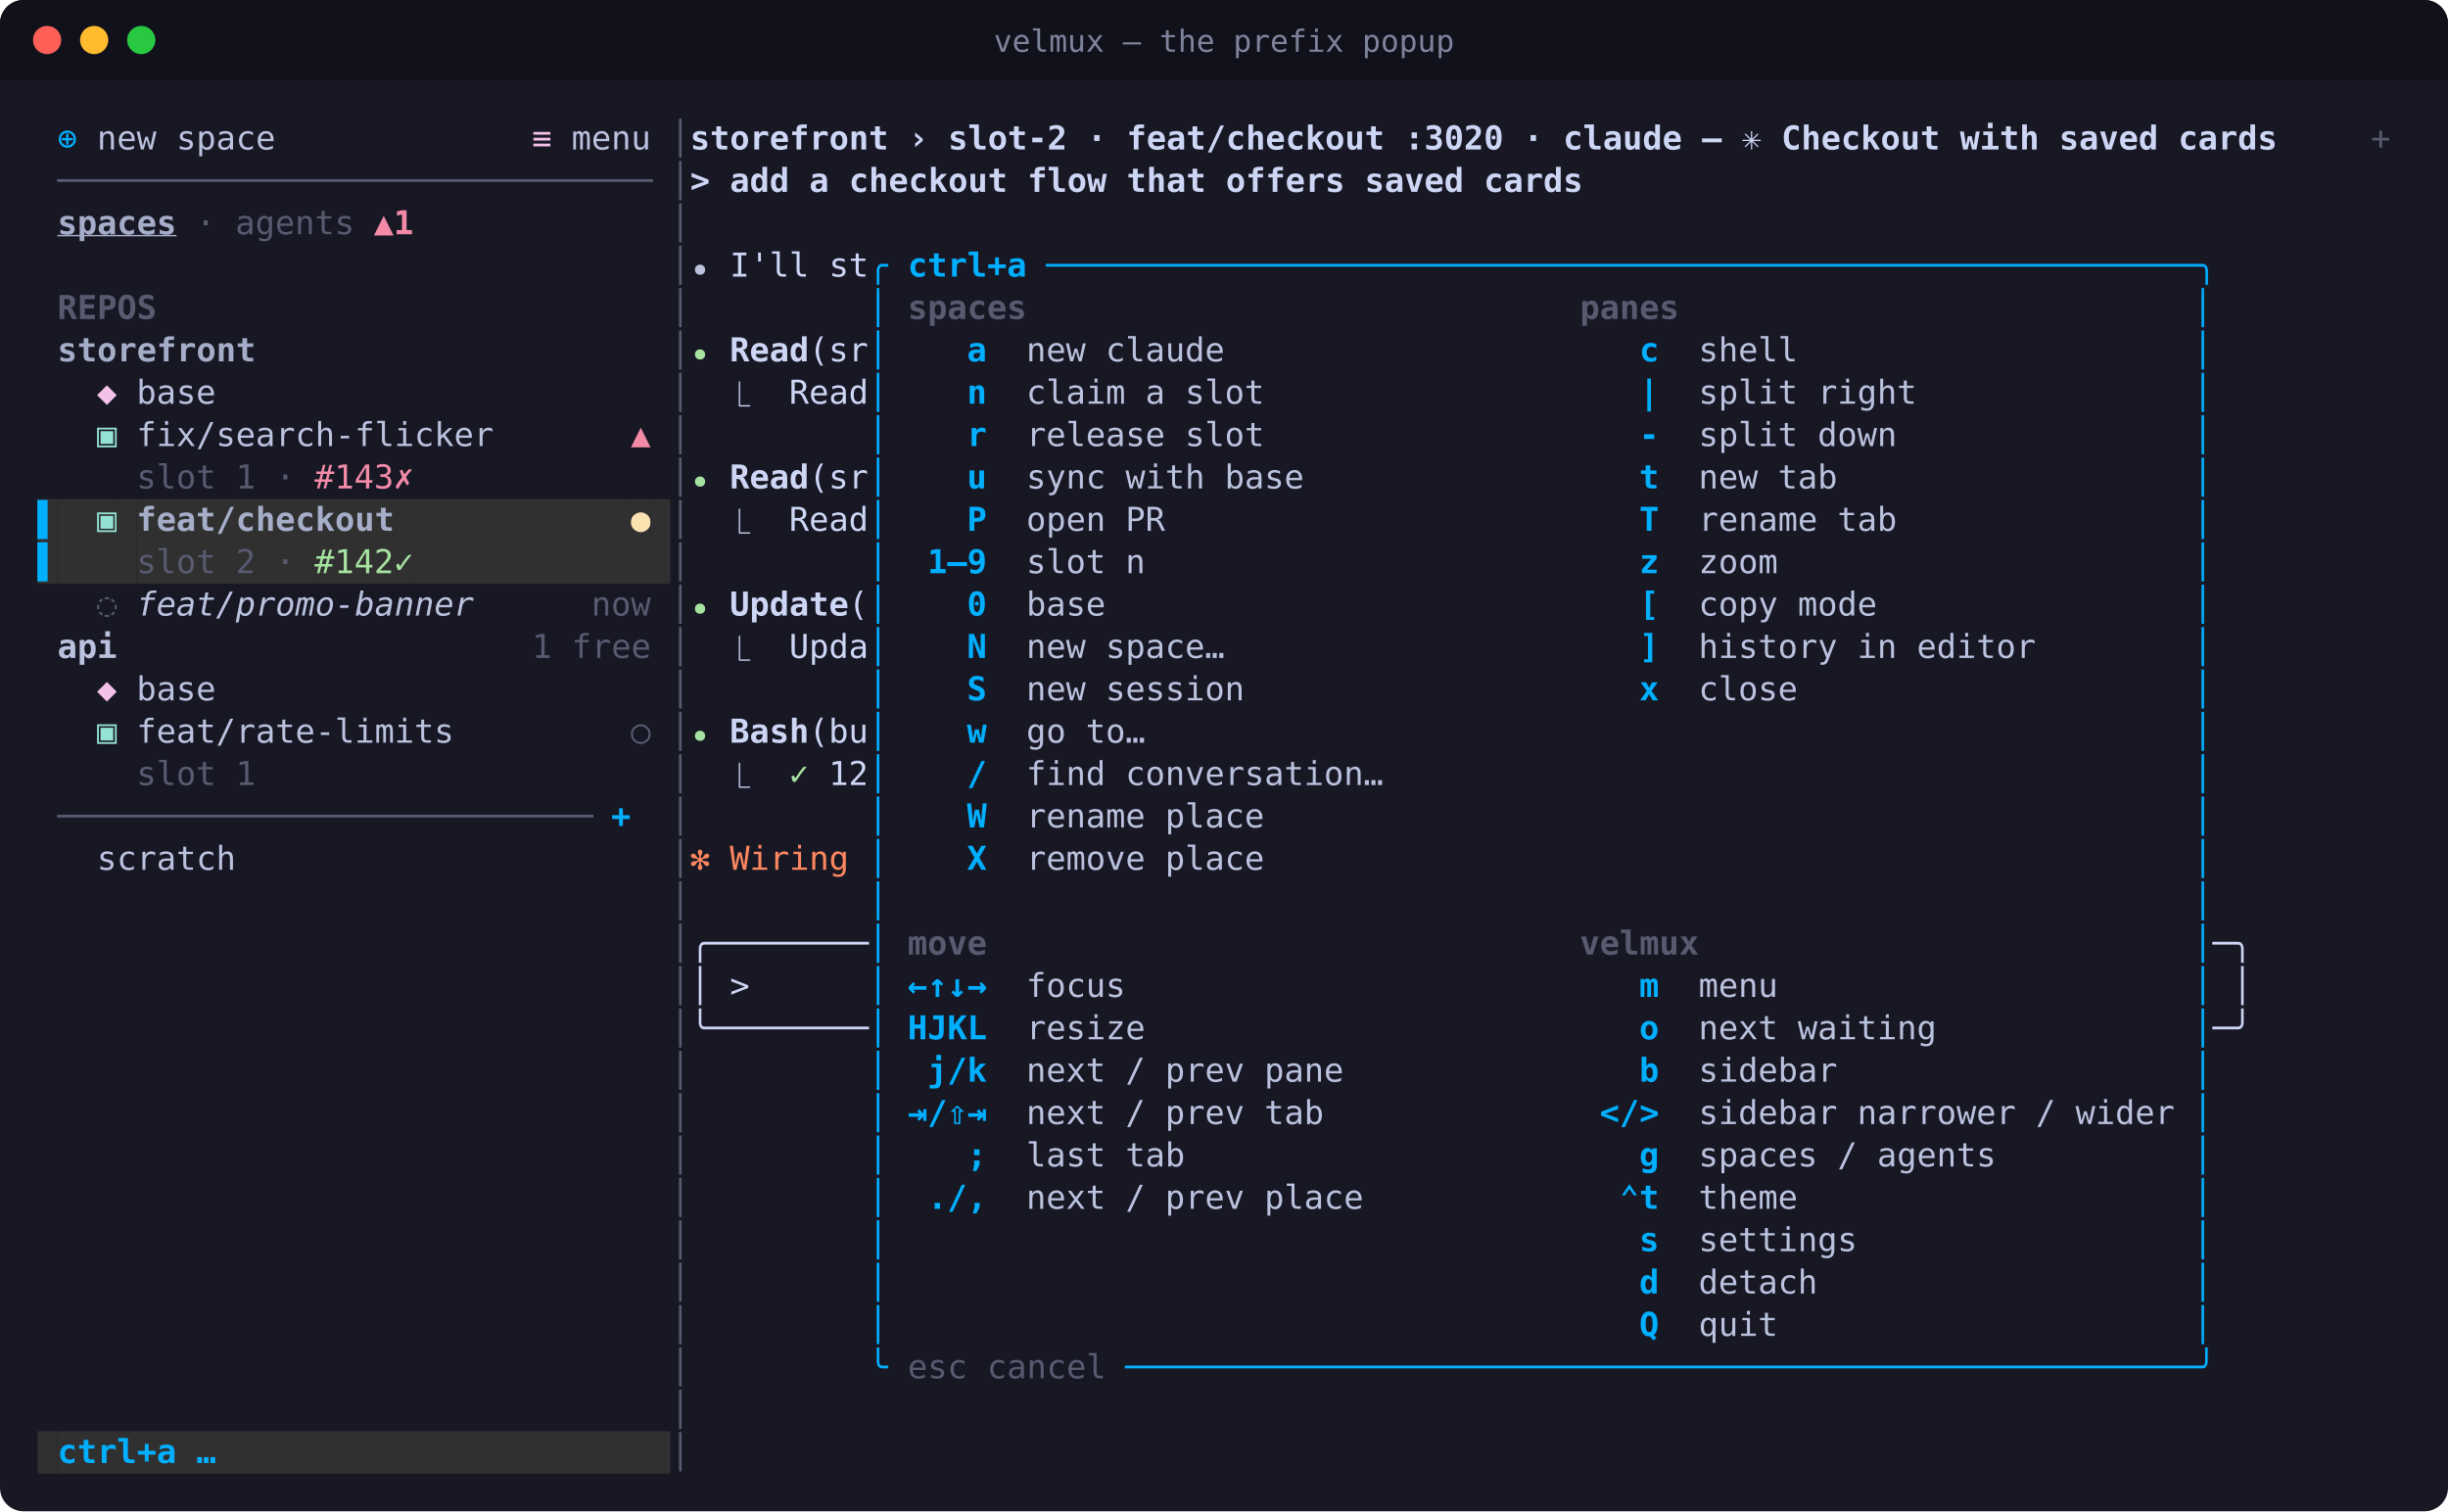
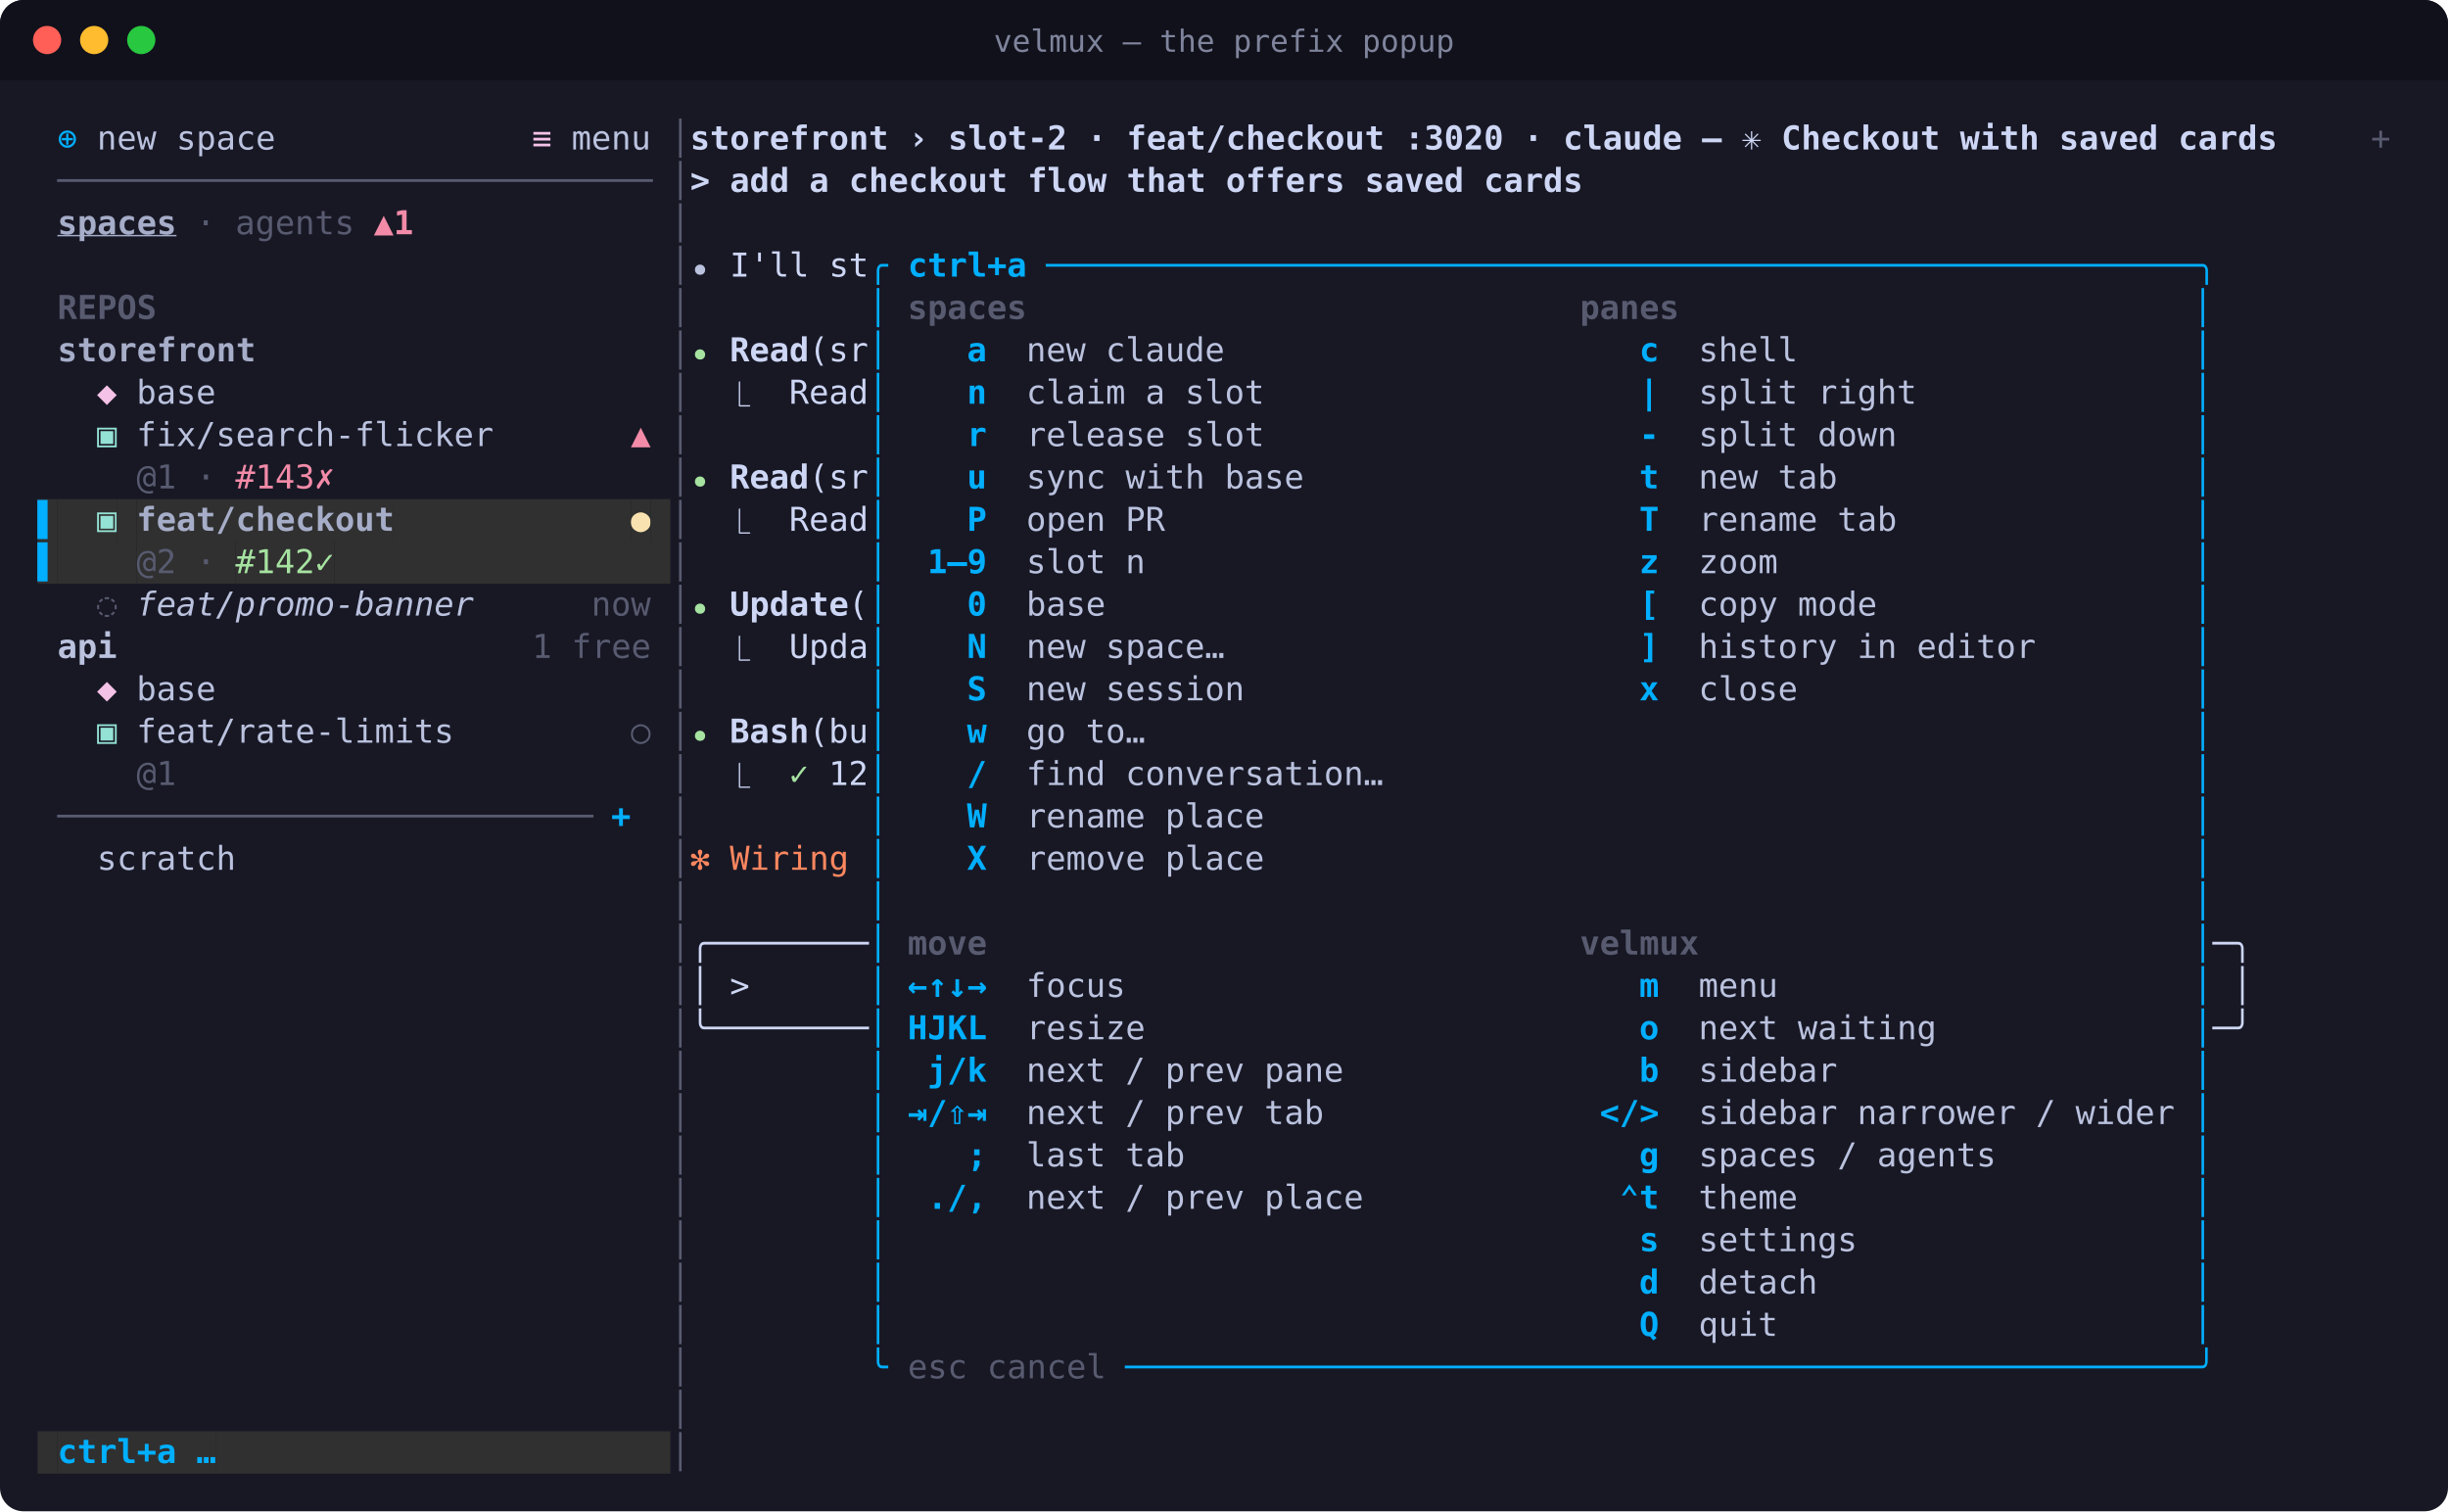
<svg xmlns="http://www.w3.org/2000/svg" width="1040" height="642" viewBox="0 0 1040 642" font-family="'SF Mono','JetBrains Mono',Menlo,Consolas,monospace" font-size="14">
  <rect width="1040" height="642" rx="10" fill="#181825" />
  <rect width="1040" height="34" rx="10" fill="#11111b" />
  <rect y="24" width="1040" height="10" fill="#11111b" />
  <circle cx="20" cy="17" r="6" fill="#ff5f57" />
  <circle cx="40" cy="17" r="6" fill="#febc2e" />
  <circle cx="60" cy="17" r="6" fill="#28c840" />
  <text x="520" y="22" fill="#7f849c" text-anchor="middle" font-size="13">velmux — the prefix popup</text>
  <text x="24.4" y="63.5" fill="#00afff" xml:space="preserve" textLength="8.4" lengthAdjust="spacingAndGlyphs">⊕</text>
  <text x="41.2" y="63.5" fill="#bac2de" xml:space="preserve" textLength="75.6" lengthAdjust="spacingAndGlyphs">new space</text>
  <text x="226.0" y="63.5" fill="#f5c2e7" xml:space="preserve" textLength="8.4" lengthAdjust="spacingAndGlyphs">≡</text>
  <text x="242.8" y="63.5" fill="#bac2de" xml:space="preserve" textLength="33.6" lengthAdjust="spacingAndGlyphs">menu</text>
  <text x="284.8" y="63.5" fill="#585b70" xml:space="preserve" textLength="8.4" lengthAdjust="spacingAndGlyphs">│</text>
  <text x="293.2" y="63.5" fill="#cdd6f4" xml:space="preserve" textLength="672.0" lengthAdjust="spacingAndGlyphs" font-weight="bold">storefront › slot-2 · feat/checkout :3020 · claude — ✳ Checkout with saved cards</text>
  <text x="1007.2" y="63.5" fill="#585b70" xml:space="preserve" textLength="8.4" lengthAdjust="spacingAndGlyphs">+</text>
  <text x="24.4" y="81.5" fill="#585b70" xml:space="preserve" textLength="252.0" lengthAdjust="spacingAndGlyphs">──────────────────────────────</text>
  <text x="284.8" y="81.5" fill="#585b70" xml:space="preserve" textLength="8.4" lengthAdjust="spacingAndGlyphs">│</text>
  <text x="293.2" y="81.5" fill="#cdd6f4" xml:space="preserve" textLength="378.0" lengthAdjust="spacingAndGlyphs" font-weight="bold">&gt; add a checkout flow that offers saved cards</text>
  <text x="24.4" y="99.5" fill="#a6adc8" xml:space="preserve" textLength="50.4" lengthAdjust="spacingAndGlyphs" font-weight="bold" text-decoration="underline">spaces</text>
  <text x="83.2" y="99.5" fill="#585b70" xml:space="preserve" textLength="8.4" lengthAdjust="spacingAndGlyphs">·</text>
  <text x="100.0" y="99.5" fill="#585b70" xml:space="preserve" textLength="50.4" lengthAdjust="spacingAndGlyphs">agents</text>
  <text x="158.8" y="99.5" fill="#f38ba8" xml:space="preserve" textLength="16.8" lengthAdjust="spacingAndGlyphs" font-weight="bold">▲1</text>
  <text x="284.8" y="99.5" fill="#585b70" xml:space="preserve" textLength="8.4" lengthAdjust="spacingAndGlyphs">│</text>
  <text x="284.8" y="117.5" fill="#585b70" xml:space="preserve" textLength="8.4" lengthAdjust="spacingAndGlyphs">│</text>
  <text x="293.2" y="117.5" fill="#bac2de" xml:space="preserve" textLength="8.4" lengthAdjust="spacingAndGlyphs">⏺</text>
  <text x="301.6" y="117.5" fill="#cdd6f4" xml:space="preserve" textLength="67.2" lengthAdjust="spacingAndGlyphs"> I'll st</text>
  <text x="368.8" y="117.5" fill="#00afff" xml:space="preserve" textLength="8.4" lengthAdjust="spacingAndGlyphs">╭</text>
  <text x="377.2" y="117.5" fill="#00afff" xml:space="preserve" textLength="67.2" lengthAdjust="spacingAndGlyphs" font-weight="bold"> ctrl+a </text>
  <text x="444.4" y="117.5" fill="#00afff" xml:space="preserve" textLength="495.6" lengthAdjust="spacingAndGlyphs">──────────────────────────────────────────────────────────╮</text>
  <text x="24.4" y="135.5" fill="#585b70" xml:space="preserve" textLength="42.0" lengthAdjust="spacingAndGlyphs" font-weight="bold">REPOS</text>
  <text x="284.8" y="135.5" fill="#585b70" xml:space="preserve" textLength="8.4" lengthAdjust="spacingAndGlyphs">│</text>
  <text x="368.8" y="135.5" fill="#00afff" xml:space="preserve" textLength="8.4" lengthAdjust="spacingAndGlyphs">│</text>
  <text x="385.6" y="135.5" fill="#585b70" xml:space="preserve" textLength="50.4" lengthAdjust="spacingAndGlyphs" font-weight="bold">spaces</text>
  <text x="671.2" y="135.5" fill="#585b70" xml:space="preserve" textLength="42.0" lengthAdjust="spacingAndGlyphs" font-weight="bold">panes</text>
  <text x="931.6" y="135.5" fill="#00afff" xml:space="preserve" textLength="8.4" lengthAdjust="spacingAndGlyphs">│</text>
  <text x="24.4" y="153.5" fill="#a6adc8" xml:space="preserve" textLength="84.0" lengthAdjust="spacingAndGlyphs" font-weight="bold">storefront</text>
  <text x="284.8" y="153.5" fill="#585b70" xml:space="preserve" textLength="8.4" lengthAdjust="spacingAndGlyphs">│</text>
  <text x="293.2" y="153.5" fill="#a6e3a1" xml:space="preserve" textLength="8.4" lengthAdjust="spacingAndGlyphs">⏺</text>
  <text x="310.0" y="153.5" fill="#cdd6f4" xml:space="preserve" textLength="33.6" lengthAdjust="spacingAndGlyphs" font-weight="bold">Read</text>
  <text x="343.6" y="153.5" fill="#cdd6f4" xml:space="preserve" textLength="25.2" lengthAdjust="spacingAndGlyphs">(sr</text>
  <text x="368.8" y="153.5" fill="#00afff" xml:space="preserve" textLength="8.4" lengthAdjust="spacingAndGlyphs">│</text>
  <text x="410.8" y="153.5" fill="#00afff" xml:space="preserve" textLength="8.4" lengthAdjust="spacingAndGlyphs" font-weight="bold">a</text>
  <text x="436.0" y="153.5" fill="#bac2de" xml:space="preserve" textLength="84.0" lengthAdjust="spacingAndGlyphs">new claude</text>
  <text x="696.4" y="153.5" fill="#00afff" xml:space="preserve" textLength="8.4" lengthAdjust="spacingAndGlyphs" font-weight="bold">c</text>
  <text x="721.6" y="153.5" fill="#bac2de" xml:space="preserve" textLength="42.0" lengthAdjust="spacingAndGlyphs">shell</text>
  <text x="931.6" y="153.5" fill="#00afff" xml:space="preserve" textLength="8.4" lengthAdjust="spacingAndGlyphs">│</text>
  <text x="41.2" y="171.5" fill="#f5c2e7" xml:space="preserve" textLength="8.4" lengthAdjust="spacingAndGlyphs">◆</text>
  <text x="58.0" y="171.5" fill="#bac2de" xml:space="preserve" textLength="33.6" lengthAdjust="spacingAndGlyphs">base</text>
  <text x="284.8" y="171.5" fill="#585b70" xml:space="preserve" textLength="8.4" lengthAdjust="spacingAndGlyphs">│</text>
  <text x="293.2" y="171.5" fill="#cdd6f4" xml:space="preserve" textLength="75.6" lengthAdjust="spacingAndGlyphs">  ⎿  Read</text>
  <text x="368.8" y="171.5" fill="#00afff" xml:space="preserve" textLength="8.4" lengthAdjust="spacingAndGlyphs">│</text>
  <text x="410.8" y="171.5" fill="#00afff" xml:space="preserve" textLength="8.4" lengthAdjust="spacingAndGlyphs" font-weight="bold">n</text>
  <text x="436.0" y="171.5" fill="#bac2de" xml:space="preserve" textLength="100.8" lengthAdjust="spacingAndGlyphs">claim a slot</text>
  <text x="696.4" y="171.5" fill="#00afff" xml:space="preserve" textLength="8.4" lengthAdjust="spacingAndGlyphs" font-weight="bold">|</text>
  <text x="721.6" y="171.5" fill="#bac2de" xml:space="preserve" textLength="92.4" lengthAdjust="spacingAndGlyphs">split right</text>
  <text x="931.6" y="171.5" fill="#00afff" xml:space="preserve" textLength="8.4" lengthAdjust="spacingAndGlyphs">│</text>
  <text x="41.2" y="189.5" fill="#94e2d5" xml:space="preserve" textLength="8.4" lengthAdjust="spacingAndGlyphs">▣</text>
  <text x="58.0" y="189.5" fill="#bac2de" xml:space="preserve" textLength="151.2" lengthAdjust="spacingAndGlyphs">fix/search-flicker</text>
  <text x="268.0" y="189.5" fill="#f38ba8" xml:space="preserve" textLength="8.4" lengthAdjust="spacingAndGlyphs" font-weight="bold">▲</text>
  <text x="284.8" y="189.5" fill="#585b70" xml:space="preserve" textLength="8.4" lengthAdjust="spacingAndGlyphs">│</text>
  <text x="368.8" y="189.5" fill="#00afff" xml:space="preserve" textLength="8.4" lengthAdjust="spacingAndGlyphs">│</text>
  <text x="410.8" y="189.5" fill="#00afff" xml:space="preserve" textLength="8.4" lengthAdjust="spacingAndGlyphs" font-weight="bold">r</text>
  <text x="436.0" y="189.5" fill="#bac2de" xml:space="preserve" textLength="100.8" lengthAdjust="spacingAndGlyphs">release slot</text>
  <text x="696.4" y="189.5" fill="#00afff" xml:space="preserve" textLength="8.4" lengthAdjust="spacingAndGlyphs" font-weight="bold">-</text>
  <text x="721.6" y="189.5" fill="#bac2de" xml:space="preserve" textLength="84.0" lengthAdjust="spacingAndGlyphs">split down</text>
  <text x="931.6" y="189.5" fill="#00afff" xml:space="preserve" textLength="8.4" lengthAdjust="spacingAndGlyphs">│</text>
-   <text x="58.0" y="207.5" fill="#585b70" xml:space="preserve" textLength="75.6" lengthAdjust="spacingAndGlyphs">slot 1 · </text>
-   <text x="133.6" y="207.5" fill="#f38ba8" xml:space="preserve" textLength="42.0" lengthAdjust="spacingAndGlyphs">#143✗</text>
+   <text x="58.0" y="207.5" fill="#585b70" xml:space="preserve" textLength="42.0" lengthAdjust="spacingAndGlyphs">@1 · </text>
+   <text x="100.0" y="207.5" fill="#f38ba8" xml:space="preserve" textLength="42.0" lengthAdjust="spacingAndGlyphs">#143✗</text>
  <text x="284.8" y="207.5" fill="#585b70" xml:space="preserve" textLength="8.4" lengthAdjust="spacingAndGlyphs">│</text>
  <text x="293.2" y="207.5" fill="#a6e3a1" xml:space="preserve" textLength="8.4" lengthAdjust="spacingAndGlyphs">⏺</text>
  <text x="310.0" y="207.5" fill="#cdd6f4" xml:space="preserve" textLength="33.6" lengthAdjust="spacingAndGlyphs" font-weight="bold">Read</text>
  <text x="343.6" y="207.5" fill="#cdd6f4" xml:space="preserve" textLength="25.2" lengthAdjust="spacingAndGlyphs">(sr</text>
  <text x="368.8" y="207.5" fill="#00afff" xml:space="preserve" textLength="8.4" lengthAdjust="spacingAndGlyphs">│</text>
  <text x="410.8" y="207.5" fill="#00afff" xml:space="preserve" textLength="8.4" lengthAdjust="spacingAndGlyphs" font-weight="bold">u</text>
  <text x="436.0" y="207.5" fill="#bac2de" xml:space="preserve" textLength="117.6" lengthAdjust="spacingAndGlyphs">sync with base</text>
  <text x="696.4" y="207.5" fill="#00afff" xml:space="preserve" textLength="8.4" lengthAdjust="spacingAndGlyphs" font-weight="bold">t</text>
  <text x="721.6" y="207.5" fill="#bac2de" xml:space="preserve" textLength="58.8" lengthAdjust="spacingAndGlyphs">new tab</text>
  <text x="931.6" y="207.5" fill="#00afff" xml:space="preserve" textLength="8.4" lengthAdjust="spacingAndGlyphs">│</text>
  <rect x="16.0" y="212.0" width="8.4" height="18" fill="#303030" />
  <text x="16.0" y="225.5" fill="#00afff" xml:space="preserve" textLength="8.4" lengthAdjust="spacingAndGlyphs">▌</text>
  <rect x="24.4" y="212.0" width="16.8" height="18" fill="#303030" />
  <rect x="41.2" y="212.0" width="8.4" height="18" fill="#303030" />
  <text x="41.2" y="225.5" fill="#94e2d5" xml:space="preserve" textLength="8.4" lengthAdjust="spacingAndGlyphs">▣</text>
  <rect x="49.6" y="212.0" width="8.4" height="18" fill="#303030" />
  <rect x="58.0" y="212.0" width="109.2" height="18" fill="#303030" />
  <text x="58.0" y="225.5" fill="#a6adc8" xml:space="preserve" textLength="109.2" lengthAdjust="spacingAndGlyphs" font-weight="bold">feat/checkout</text>
  <rect x="167.2" y="212.0" width="100.8" height="18" fill="#303030" />
  <rect x="268.0" y="212.0" width="8.4" height="18" fill="#303030" />
  <text x="268.0" y="225.5" fill="#f9e2af" xml:space="preserve" textLength="8.4" lengthAdjust="spacingAndGlyphs">●</text>
  <rect x="276.4" y="212.0" width="8.4" height="18" fill="#303030" />
  <text x="284.8" y="225.5" fill="#585b70" xml:space="preserve" textLength="8.4" lengthAdjust="spacingAndGlyphs">│</text>
  <text x="293.2" y="225.5" fill="#cdd6f4" xml:space="preserve" textLength="75.6" lengthAdjust="spacingAndGlyphs">  ⎿  Read</text>
  <text x="368.8" y="225.5" fill="#00afff" xml:space="preserve" textLength="8.4" lengthAdjust="spacingAndGlyphs">│</text>
  <text x="410.8" y="225.5" fill="#00afff" xml:space="preserve" textLength="8.4" lengthAdjust="spacingAndGlyphs" font-weight="bold">P</text>
  <text x="436.0" y="225.5" fill="#bac2de" xml:space="preserve" textLength="58.8" lengthAdjust="spacingAndGlyphs">open PR</text>
  <text x="696.4" y="225.5" fill="#00afff" xml:space="preserve" textLength="8.4" lengthAdjust="spacingAndGlyphs" font-weight="bold">T</text>
  <text x="721.6" y="225.5" fill="#bac2de" xml:space="preserve" textLength="84.0" lengthAdjust="spacingAndGlyphs">rename tab</text>
  <text x="931.6" y="225.5" fill="#00afff" xml:space="preserve" textLength="8.4" lengthAdjust="spacingAndGlyphs">│</text>
  <rect x="16.0" y="230.0" width="8.4" height="18" fill="#303030" />
  <text x="16.0" y="243.5" fill="#00afff" xml:space="preserve" textLength="8.4" lengthAdjust="spacingAndGlyphs">▌</text>
  <rect x="24.4" y="230.0" width="33.6" height="18" fill="#303030" />
-   <rect x="58.0" y="230.0" width="75.6" height="18" fill="#303030" />
-   <text x="58.0" y="243.5" fill="#585b70" xml:space="preserve" textLength="75.6" lengthAdjust="spacingAndGlyphs">slot 2 · </text>
-   <rect x="133.6" y="230.0" width="42.0" height="18" fill="#303030" />
-   <text x="133.6" y="243.5" fill="#a6e3a1" xml:space="preserve" textLength="42.0" lengthAdjust="spacingAndGlyphs">#142✓</text>
-   <rect x="175.6" y="230.0" width="109.2" height="18" fill="#303030" />
+   <rect x="58.0" y="230.0" width="42.0" height="18" fill="#303030" />
+   <text x="58.0" y="243.5" fill="#585b70" xml:space="preserve" textLength="42.0" lengthAdjust="spacingAndGlyphs">@2 · </text>
+   <rect x="100.0" y="230.0" width="42.0" height="18" fill="#303030" />
+   <text x="100.0" y="243.5" fill="#a6e3a1" xml:space="preserve" textLength="42.0" lengthAdjust="spacingAndGlyphs">#142✓</text>
+   <rect x="142.0" y="230.0" width="142.8" height="18" fill="#303030" />
  <text x="284.8" y="243.5" fill="#585b70" xml:space="preserve" textLength="8.4" lengthAdjust="spacingAndGlyphs">│</text>
  <text x="368.8" y="243.5" fill="#00afff" xml:space="preserve" textLength="8.4" lengthAdjust="spacingAndGlyphs">│</text>
  <text x="394.0" y="243.5" fill="#00afff" xml:space="preserve" textLength="25.2" lengthAdjust="spacingAndGlyphs" font-weight="bold">1–9</text>
  <text x="436.0" y="243.5" fill="#bac2de" xml:space="preserve" textLength="50.4" lengthAdjust="spacingAndGlyphs">slot n</text>
  <text x="696.4" y="243.5" fill="#00afff" xml:space="preserve" textLength="8.4" lengthAdjust="spacingAndGlyphs" font-weight="bold">z</text>
  <text x="721.6" y="243.5" fill="#bac2de" xml:space="preserve" textLength="33.6" lengthAdjust="spacingAndGlyphs">zoom</text>
  <text x="931.6" y="243.5" fill="#00afff" xml:space="preserve" textLength="8.4" lengthAdjust="spacingAndGlyphs">│</text>
  <text x="41.2" y="261.5" fill="#585b70" xml:space="preserve" textLength="8.4" lengthAdjust="spacingAndGlyphs">◌</text>
  <text x="58.0" y="261.5" fill="#bac2de" xml:space="preserve" textLength="142.8" lengthAdjust="spacingAndGlyphs" font-style="italic">feat/promo-banner</text>
  <text x="251.2" y="261.5" fill="#585b70" xml:space="preserve" textLength="25.2" lengthAdjust="spacingAndGlyphs">now</text>
  <text x="284.8" y="261.5" fill="#585b70" xml:space="preserve" textLength="8.4" lengthAdjust="spacingAndGlyphs">│</text>
  <text x="293.2" y="261.5" fill="#a6e3a1" xml:space="preserve" textLength="8.4" lengthAdjust="spacingAndGlyphs">⏺</text>
  <text x="310.0" y="261.5" fill="#cdd6f4" xml:space="preserve" textLength="50.4" lengthAdjust="spacingAndGlyphs" font-weight="bold">Update</text>
  <text x="360.4" y="261.5" fill="#cdd6f4" xml:space="preserve" textLength="8.4" lengthAdjust="spacingAndGlyphs">(</text>
  <text x="368.8" y="261.5" fill="#00afff" xml:space="preserve" textLength="8.4" lengthAdjust="spacingAndGlyphs">│</text>
  <text x="410.8" y="261.5" fill="#00afff" xml:space="preserve" textLength="8.4" lengthAdjust="spacingAndGlyphs" font-weight="bold">0</text>
  <text x="436.0" y="261.5" fill="#bac2de" xml:space="preserve" textLength="33.6" lengthAdjust="spacingAndGlyphs">base</text>
  <text x="696.4" y="261.5" fill="#00afff" xml:space="preserve" textLength="8.4" lengthAdjust="spacingAndGlyphs" font-weight="bold">[</text>
  <text x="721.6" y="261.5" fill="#bac2de" xml:space="preserve" textLength="75.6" lengthAdjust="spacingAndGlyphs">copy mode</text>
  <text x="931.6" y="261.5" fill="#00afff" xml:space="preserve" textLength="8.4" lengthAdjust="spacingAndGlyphs">│</text>
  <text x="24.4" y="279.5" fill="#bac2de" xml:space="preserve" textLength="25.2" lengthAdjust="spacingAndGlyphs" font-weight="bold">api</text>
  <text x="226.0" y="279.5" fill="#585b70" xml:space="preserve" textLength="50.4" lengthAdjust="spacingAndGlyphs">1 free</text>
  <text x="284.8" y="279.5" fill="#585b70" xml:space="preserve" textLength="8.4" lengthAdjust="spacingAndGlyphs">│</text>
  <text x="293.2" y="279.5" fill="#cdd6f4" xml:space="preserve" textLength="75.6" lengthAdjust="spacingAndGlyphs">  ⎿  Upda</text>
  <text x="368.8" y="279.5" fill="#00afff" xml:space="preserve" textLength="8.4" lengthAdjust="spacingAndGlyphs">│</text>
  <text x="410.8" y="279.5" fill="#00afff" xml:space="preserve" textLength="8.4" lengthAdjust="spacingAndGlyphs" font-weight="bold">N</text>
  <text x="436.0" y="279.5" fill="#bac2de" xml:space="preserve" textLength="84.0" lengthAdjust="spacingAndGlyphs">new space…</text>
  <text x="696.4" y="279.5" fill="#00afff" xml:space="preserve" textLength="8.4" lengthAdjust="spacingAndGlyphs" font-weight="bold">]</text>
  <text x="721.6" y="279.5" fill="#bac2de" xml:space="preserve" textLength="142.8" lengthAdjust="spacingAndGlyphs">history in editor</text>
  <text x="931.6" y="279.5" fill="#00afff" xml:space="preserve" textLength="8.4" lengthAdjust="spacingAndGlyphs">│</text>
  <text x="41.2" y="297.5" fill="#f5c2e7" xml:space="preserve" textLength="8.4" lengthAdjust="spacingAndGlyphs">◆</text>
  <text x="58.0" y="297.5" fill="#bac2de" xml:space="preserve" textLength="33.6" lengthAdjust="spacingAndGlyphs">base</text>
  <text x="284.8" y="297.5" fill="#585b70" xml:space="preserve" textLength="8.4" lengthAdjust="spacingAndGlyphs">│</text>
  <text x="368.8" y="297.5" fill="#00afff" xml:space="preserve" textLength="8.4" lengthAdjust="spacingAndGlyphs">│</text>
  <text x="410.8" y="297.5" fill="#00afff" xml:space="preserve" textLength="8.4" lengthAdjust="spacingAndGlyphs" font-weight="bold">S</text>
  <text x="436.0" y="297.5" fill="#bac2de" xml:space="preserve" textLength="92.4" lengthAdjust="spacingAndGlyphs">new session</text>
  <text x="696.4" y="297.5" fill="#00afff" xml:space="preserve" textLength="8.4" lengthAdjust="spacingAndGlyphs" font-weight="bold">x</text>
  <text x="721.6" y="297.5" fill="#bac2de" xml:space="preserve" textLength="42.0" lengthAdjust="spacingAndGlyphs">close</text>
  <text x="931.6" y="297.5" fill="#00afff" xml:space="preserve" textLength="8.4" lengthAdjust="spacingAndGlyphs">│</text>
  <text x="41.2" y="315.5" fill="#94e2d5" xml:space="preserve" textLength="8.4" lengthAdjust="spacingAndGlyphs">▣</text>
  <text x="58.0" y="315.5" fill="#bac2de" xml:space="preserve" textLength="134.4" lengthAdjust="spacingAndGlyphs">feat/rate-limits</text>
  <text x="268.0" y="315.5" fill="#585b70" xml:space="preserve" textLength="8.4" lengthAdjust="spacingAndGlyphs">○</text>
  <text x="284.8" y="315.5" fill="#585b70" xml:space="preserve" textLength="8.4" lengthAdjust="spacingAndGlyphs">│</text>
  <text x="293.2" y="315.5" fill="#a6e3a1" xml:space="preserve" textLength="8.4" lengthAdjust="spacingAndGlyphs">⏺</text>
  <text x="310.0" y="315.5" fill="#cdd6f4" xml:space="preserve" textLength="33.6" lengthAdjust="spacingAndGlyphs" font-weight="bold">Bash</text>
  <text x="343.6" y="315.5" fill="#cdd6f4" xml:space="preserve" textLength="25.2" lengthAdjust="spacingAndGlyphs">(bu</text>
  <text x="368.8" y="315.5" fill="#00afff" xml:space="preserve" textLength="8.4" lengthAdjust="spacingAndGlyphs">│</text>
  <text x="410.8" y="315.5" fill="#00afff" xml:space="preserve" textLength="8.4" lengthAdjust="spacingAndGlyphs" font-weight="bold">w</text>
  <text x="436.0" y="315.5" fill="#bac2de" xml:space="preserve" textLength="50.4" lengthAdjust="spacingAndGlyphs">go to…</text>
  <text x="931.6" y="315.5" fill="#00afff" xml:space="preserve" textLength="8.4" lengthAdjust="spacingAndGlyphs">│</text>
-   <text x="58.0" y="333.5" fill="#585b70" xml:space="preserve" textLength="50.4" lengthAdjust="spacingAndGlyphs">slot 1</text>
+   <text x="58.0" y="333.5" fill="#585b70" xml:space="preserve" textLength="16.8" lengthAdjust="spacingAndGlyphs">@1</text>
  <text x="284.8" y="333.5" fill="#585b70" xml:space="preserve" textLength="8.4" lengthAdjust="spacingAndGlyphs">│</text>
  <text x="293.2" y="333.5" fill="#cdd6f4" xml:space="preserve" textLength="42.0" lengthAdjust="spacingAndGlyphs">  ⎿  </text>
  <text x="335.2" y="333.5" fill="#a6e3a1" xml:space="preserve" textLength="8.4" lengthAdjust="spacingAndGlyphs">✓</text>
  <text x="343.6" y="333.5" fill="#cdd6f4" xml:space="preserve" textLength="25.2" lengthAdjust="spacingAndGlyphs"> 12</text>
  <text x="368.8" y="333.5" fill="#00afff" xml:space="preserve" textLength="8.4" lengthAdjust="spacingAndGlyphs">│</text>
  <text x="410.8" y="333.5" fill="#00afff" xml:space="preserve" textLength="8.4" lengthAdjust="spacingAndGlyphs" font-weight="bold">/</text>
  <text x="436.0" y="333.5" fill="#bac2de" xml:space="preserve" textLength="151.2" lengthAdjust="spacingAndGlyphs">find conversation…</text>
  <text x="931.6" y="333.5" fill="#00afff" xml:space="preserve" textLength="8.4" lengthAdjust="spacingAndGlyphs">│</text>
  <text x="24.4" y="351.5" fill="#585b70" xml:space="preserve" textLength="226.8" lengthAdjust="spacingAndGlyphs">───────────────────────────</text>
  <text x="259.6" y="351.5" fill="#00afff" xml:space="preserve" textLength="8.4" lengthAdjust="spacingAndGlyphs" font-weight="bold">+</text>
  <text x="284.8" y="351.5" fill="#585b70" xml:space="preserve" textLength="8.4" lengthAdjust="spacingAndGlyphs">│</text>
  <text x="368.8" y="351.5" fill="#00afff" xml:space="preserve" textLength="8.4" lengthAdjust="spacingAndGlyphs">│</text>
  <text x="410.8" y="351.5" fill="#00afff" xml:space="preserve" textLength="8.4" lengthAdjust="spacingAndGlyphs" font-weight="bold">W</text>
  <text x="436.0" y="351.5" fill="#bac2de" xml:space="preserve" textLength="100.8" lengthAdjust="spacingAndGlyphs">rename place</text>
  <text x="931.6" y="351.5" fill="#00afff" xml:space="preserve" textLength="8.4" lengthAdjust="spacingAndGlyphs">│</text>
  <text x="41.2" y="369.5" fill="#bac2de" xml:space="preserve" textLength="58.8" lengthAdjust="spacingAndGlyphs">scratch</text>
  <text x="284.8" y="369.5" fill="#585b70" xml:space="preserve" textLength="8.4" lengthAdjust="spacingAndGlyphs">│</text>
  <text x="293.2" y="369.5" fill="#ff875f" xml:space="preserve" textLength="75.6" lengthAdjust="spacingAndGlyphs">✻ Wiring </text>
  <text x="368.8" y="369.5" fill="#00afff" xml:space="preserve" textLength="8.4" lengthAdjust="spacingAndGlyphs">│</text>
  <text x="410.8" y="369.5" fill="#00afff" xml:space="preserve" textLength="8.4" lengthAdjust="spacingAndGlyphs" font-weight="bold">X</text>
  <text x="436.0" y="369.5" fill="#bac2de" xml:space="preserve" textLength="100.8" lengthAdjust="spacingAndGlyphs">remove place</text>
  <text x="931.6" y="369.5" fill="#00afff" xml:space="preserve" textLength="8.4" lengthAdjust="spacingAndGlyphs">│</text>
  <text x="284.8" y="387.5" fill="#585b70" xml:space="preserve" textLength="8.4" lengthAdjust="spacingAndGlyphs">│</text>
  <text x="368.8" y="387.5" fill="#00afff" xml:space="preserve" textLength="8.4" lengthAdjust="spacingAndGlyphs">│</text>
  <text x="931.6" y="387.5" fill="#00afff" xml:space="preserve" textLength="8.4" lengthAdjust="spacingAndGlyphs">│</text>
  <text x="284.8" y="405.5" fill="#585b70" xml:space="preserve" textLength="8.4" lengthAdjust="spacingAndGlyphs">│</text>
  <text x="293.2" y="405.5" fill="#cdd6f4" xml:space="preserve" textLength="75.6" lengthAdjust="spacingAndGlyphs">╭────────</text>
  <text x="368.8" y="405.5" fill="#00afff" xml:space="preserve" textLength="8.4" lengthAdjust="spacingAndGlyphs">│</text>
  <text x="385.6" y="405.5" fill="#585b70" xml:space="preserve" textLength="33.6" lengthAdjust="spacingAndGlyphs" font-weight="bold">move</text>
  <text x="671.2" y="405.5" fill="#585b70" xml:space="preserve" textLength="50.4" lengthAdjust="spacingAndGlyphs" font-weight="bold">velmux</text>
  <text x="931.6" y="405.5" fill="#00afff" xml:space="preserve" textLength="8.4" lengthAdjust="spacingAndGlyphs">│</text>
  <text x="940.0" y="405.5" fill="#cdd6f4" xml:space="preserve" textLength="84.0" lengthAdjust="spacingAndGlyphs">─╮        </text>
  <text x="284.8" y="423.5" fill="#585b70" xml:space="preserve" textLength="8.4" lengthAdjust="spacingAndGlyphs">│</text>
  <text x="293.2" y="423.5" fill="#cdd6f4" xml:space="preserve" textLength="75.6" lengthAdjust="spacingAndGlyphs">│ &gt;      </text>
  <text x="368.8" y="423.5" fill="#00afff" xml:space="preserve" textLength="8.4" lengthAdjust="spacingAndGlyphs">│</text>
  <text x="385.6" y="423.5" fill="#00afff" xml:space="preserve" textLength="33.6" lengthAdjust="spacingAndGlyphs" font-weight="bold">←↑↓→</text>
  <text x="436.0" y="423.5" fill="#bac2de" xml:space="preserve" textLength="42.0" lengthAdjust="spacingAndGlyphs">focus</text>
  <text x="696.4" y="423.5" fill="#00afff" xml:space="preserve" textLength="8.4" lengthAdjust="spacingAndGlyphs" font-weight="bold">m</text>
  <text x="721.6" y="423.5" fill="#bac2de" xml:space="preserve" textLength="33.6" lengthAdjust="spacingAndGlyphs">menu</text>
  <text x="931.6" y="423.5" fill="#00afff" xml:space="preserve" textLength="8.4" lengthAdjust="spacingAndGlyphs">│</text>
  <text x="940.0" y="423.5" fill="#cdd6f4" xml:space="preserve" textLength="84.0" lengthAdjust="spacingAndGlyphs"> │        </text>
  <text x="284.8" y="441.5" fill="#585b70" xml:space="preserve" textLength="8.4" lengthAdjust="spacingAndGlyphs">│</text>
  <text x="293.2" y="441.5" fill="#cdd6f4" xml:space="preserve" textLength="75.6" lengthAdjust="spacingAndGlyphs">╰────────</text>
  <text x="368.8" y="441.5" fill="#00afff" xml:space="preserve" textLength="8.4" lengthAdjust="spacingAndGlyphs">│</text>
  <text x="385.6" y="441.5" fill="#00afff" xml:space="preserve" textLength="33.6" lengthAdjust="spacingAndGlyphs" font-weight="bold">HJKL</text>
  <text x="436.0" y="441.5" fill="#bac2de" xml:space="preserve" textLength="50.4" lengthAdjust="spacingAndGlyphs">resize</text>
  <text x="696.4" y="441.5" fill="#00afff" xml:space="preserve" textLength="8.4" lengthAdjust="spacingAndGlyphs" font-weight="bold">o</text>
  <text x="721.6" y="441.5" fill="#bac2de" xml:space="preserve" textLength="100.8" lengthAdjust="spacingAndGlyphs">next waiting</text>
  <text x="931.6" y="441.5" fill="#00afff" xml:space="preserve" textLength="8.4" lengthAdjust="spacingAndGlyphs">│</text>
  <text x="940.0" y="441.5" fill="#cdd6f4" xml:space="preserve" textLength="84.0" lengthAdjust="spacingAndGlyphs">─╯        </text>
  <text x="284.8" y="459.5" fill="#585b70" xml:space="preserve" textLength="8.4" lengthAdjust="spacingAndGlyphs">│</text>
  <text x="368.8" y="459.5" fill="#00afff" xml:space="preserve" textLength="8.4" lengthAdjust="spacingAndGlyphs">│</text>
  <text x="394.0" y="459.5" fill="#00afff" xml:space="preserve" textLength="25.2" lengthAdjust="spacingAndGlyphs" font-weight="bold">j/k</text>
  <text x="436.0" y="459.5" fill="#bac2de" xml:space="preserve" textLength="134.4" lengthAdjust="spacingAndGlyphs">next / prev pane</text>
  <text x="696.4" y="459.5" fill="#00afff" xml:space="preserve" textLength="8.4" lengthAdjust="spacingAndGlyphs" font-weight="bold">b</text>
  <text x="721.6" y="459.5" fill="#bac2de" xml:space="preserve" textLength="58.8" lengthAdjust="spacingAndGlyphs">sidebar</text>
  <text x="931.6" y="459.5" fill="#00afff" xml:space="preserve" textLength="8.4" lengthAdjust="spacingAndGlyphs">│</text>
  <text x="284.8" y="477.5" fill="#585b70" xml:space="preserve" textLength="8.4" lengthAdjust="spacingAndGlyphs">│</text>
  <text x="368.8" y="477.5" fill="#00afff" xml:space="preserve" textLength="8.4" lengthAdjust="spacingAndGlyphs">│</text>
  <text x="385.6" y="477.5" fill="#00afff" xml:space="preserve" textLength="33.6" lengthAdjust="spacingAndGlyphs" font-weight="bold">⇥/⇧⇥</text>
  <text x="436.0" y="477.5" fill="#bac2de" xml:space="preserve" textLength="126.0" lengthAdjust="spacingAndGlyphs">next / prev tab</text>
  <text x="679.6" y="477.5" fill="#00afff" xml:space="preserve" textLength="25.2" lengthAdjust="spacingAndGlyphs" font-weight="bold">&lt;/&gt;</text>
  <text x="721.6" y="477.5" fill="#bac2de" xml:space="preserve" textLength="201.6" lengthAdjust="spacingAndGlyphs">sidebar narrower / wider</text>
  <text x="931.6" y="477.5" fill="#00afff" xml:space="preserve" textLength="8.4" lengthAdjust="spacingAndGlyphs">│</text>
  <text x="284.8" y="495.5" fill="#585b70" xml:space="preserve" textLength="8.4" lengthAdjust="spacingAndGlyphs">│</text>
  <text x="368.8" y="495.5" fill="#00afff" xml:space="preserve" textLength="8.4" lengthAdjust="spacingAndGlyphs">│</text>
  <text x="410.8" y="495.5" fill="#00afff" xml:space="preserve" textLength="8.4" lengthAdjust="spacingAndGlyphs" font-weight="bold">;</text>
  <text x="436.0" y="495.5" fill="#bac2de" xml:space="preserve" textLength="67.2" lengthAdjust="spacingAndGlyphs">last tab</text>
  <text x="696.4" y="495.5" fill="#00afff" xml:space="preserve" textLength="8.4" lengthAdjust="spacingAndGlyphs" font-weight="bold">g</text>
  <text x="721.6" y="495.5" fill="#bac2de" xml:space="preserve" textLength="126.0" lengthAdjust="spacingAndGlyphs">spaces / agents</text>
  <text x="931.6" y="495.5" fill="#00afff" xml:space="preserve" textLength="8.4" lengthAdjust="spacingAndGlyphs">│</text>
  <text x="284.8" y="513.5" fill="#585b70" xml:space="preserve" textLength="8.4" lengthAdjust="spacingAndGlyphs">│</text>
  <text x="368.8" y="513.5" fill="#00afff" xml:space="preserve" textLength="8.4" lengthAdjust="spacingAndGlyphs">│</text>
  <text x="394.0" y="513.5" fill="#00afff" xml:space="preserve" textLength="25.2" lengthAdjust="spacingAndGlyphs" font-weight="bold">./,</text>
  <text x="436.0" y="513.5" fill="#bac2de" xml:space="preserve" textLength="142.8" lengthAdjust="spacingAndGlyphs">next / prev place</text>
  <text x="688.0" y="513.5" fill="#00afff" xml:space="preserve" textLength="16.8" lengthAdjust="spacingAndGlyphs" font-weight="bold">⌃t</text>
  <text x="721.6" y="513.5" fill="#bac2de" xml:space="preserve" textLength="42.0" lengthAdjust="spacingAndGlyphs">theme</text>
  <text x="931.6" y="513.5" fill="#00afff" xml:space="preserve" textLength="8.4" lengthAdjust="spacingAndGlyphs">│</text>
  <text x="284.8" y="531.5" fill="#585b70" xml:space="preserve" textLength="8.4" lengthAdjust="spacingAndGlyphs">│</text>
  <text x="368.8" y="531.5" fill="#00afff" xml:space="preserve" textLength="8.4" lengthAdjust="spacingAndGlyphs">│</text>
  <text x="696.4" y="531.5" fill="#00afff" xml:space="preserve" textLength="8.4" lengthAdjust="spacingAndGlyphs" font-weight="bold">s</text>
  <text x="721.6" y="531.5" fill="#bac2de" xml:space="preserve" textLength="67.2" lengthAdjust="spacingAndGlyphs">settings</text>
  <text x="931.6" y="531.5" fill="#00afff" xml:space="preserve" textLength="8.4" lengthAdjust="spacingAndGlyphs">│</text>
  <text x="284.8" y="549.5" fill="#585b70" xml:space="preserve" textLength="8.4" lengthAdjust="spacingAndGlyphs">│</text>
  <text x="368.8" y="549.5" fill="#00afff" xml:space="preserve" textLength="8.4" lengthAdjust="spacingAndGlyphs">│</text>
  <text x="696.4" y="549.5" fill="#00afff" xml:space="preserve" textLength="8.4" lengthAdjust="spacingAndGlyphs" font-weight="bold">d</text>
  <text x="721.6" y="549.5" fill="#bac2de" xml:space="preserve" textLength="50.4" lengthAdjust="spacingAndGlyphs">detach</text>
  <text x="931.6" y="549.5" fill="#00afff" xml:space="preserve" textLength="8.4" lengthAdjust="spacingAndGlyphs">│</text>
  <text x="284.8" y="567.5" fill="#585b70" xml:space="preserve" textLength="8.4" lengthAdjust="spacingAndGlyphs">│</text>
  <text x="368.8" y="567.5" fill="#00afff" xml:space="preserve" textLength="8.4" lengthAdjust="spacingAndGlyphs">│</text>
  <text x="696.4" y="567.5" fill="#00afff" xml:space="preserve" textLength="8.4" lengthAdjust="spacingAndGlyphs" font-weight="bold">Q</text>
  <text x="721.6" y="567.5" fill="#bac2de" xml:space="preserve" textLength="33.6" lengthAdjust="spacingAndGlyphs">quit</text>
  <text x="931.6" y="567.5" fill="#00afff" xml:space="preserve" textLength="8.4" lengthAdjust="spacingAndGlyphs">│</text>
  <text x="284.8" y="585.5" fill="#585b70" xml:space="preserve" textLength="8.4" lengthAdjust="spacingAndGlyphs">│</text>
  <text x="368.8" y="585.5" fill="#00afff" xml:space="preserve" textLength="8.4" lengthAdjust="spacingAndGlyphs">╰</text>
  <text x="377.2" y="585.5" fill="#585b70" xml:space="preserve" textLength="100.8" lengthAdjust="spacingAndGlyphs"> esc cancel </text>
  <text x="478.0" y="585.5" fill="#00afff" xml:space="preserve" textLength="462.0" lengthAdjust="spacingAndGlyphs">──────────────────────────────────────────────────────╯</text>
  <text x="284.8" y="603.5" fill="#585b70" xml:space="preserve" textLength="8.4" lengthAdjust="spacingAndGlyphs">│</text>
  <rect x="16.0" y="608.0" width="8.4" height="18" fill="#303030" />
  <rect x="24.4" y="608.0" width="67.2" height="18" fill="#303030" />
  <text x="24.4" y="621.5" fill="#00afff" xml:space="preserve" textLength="67.2" lengthAdjust="spacingAndGlyphs" font-weight="bold">ctrl+a …</text>
  <rect x="91.6" y="608.0" width="193.2" height="18" fill="#303030" />
  <text x="284.8" y="621.5" fill="#585b70" xml:space="preserve" textLength="8.4" lengthAdjust="spacingAndGlyphs">│</text>
</svg>
